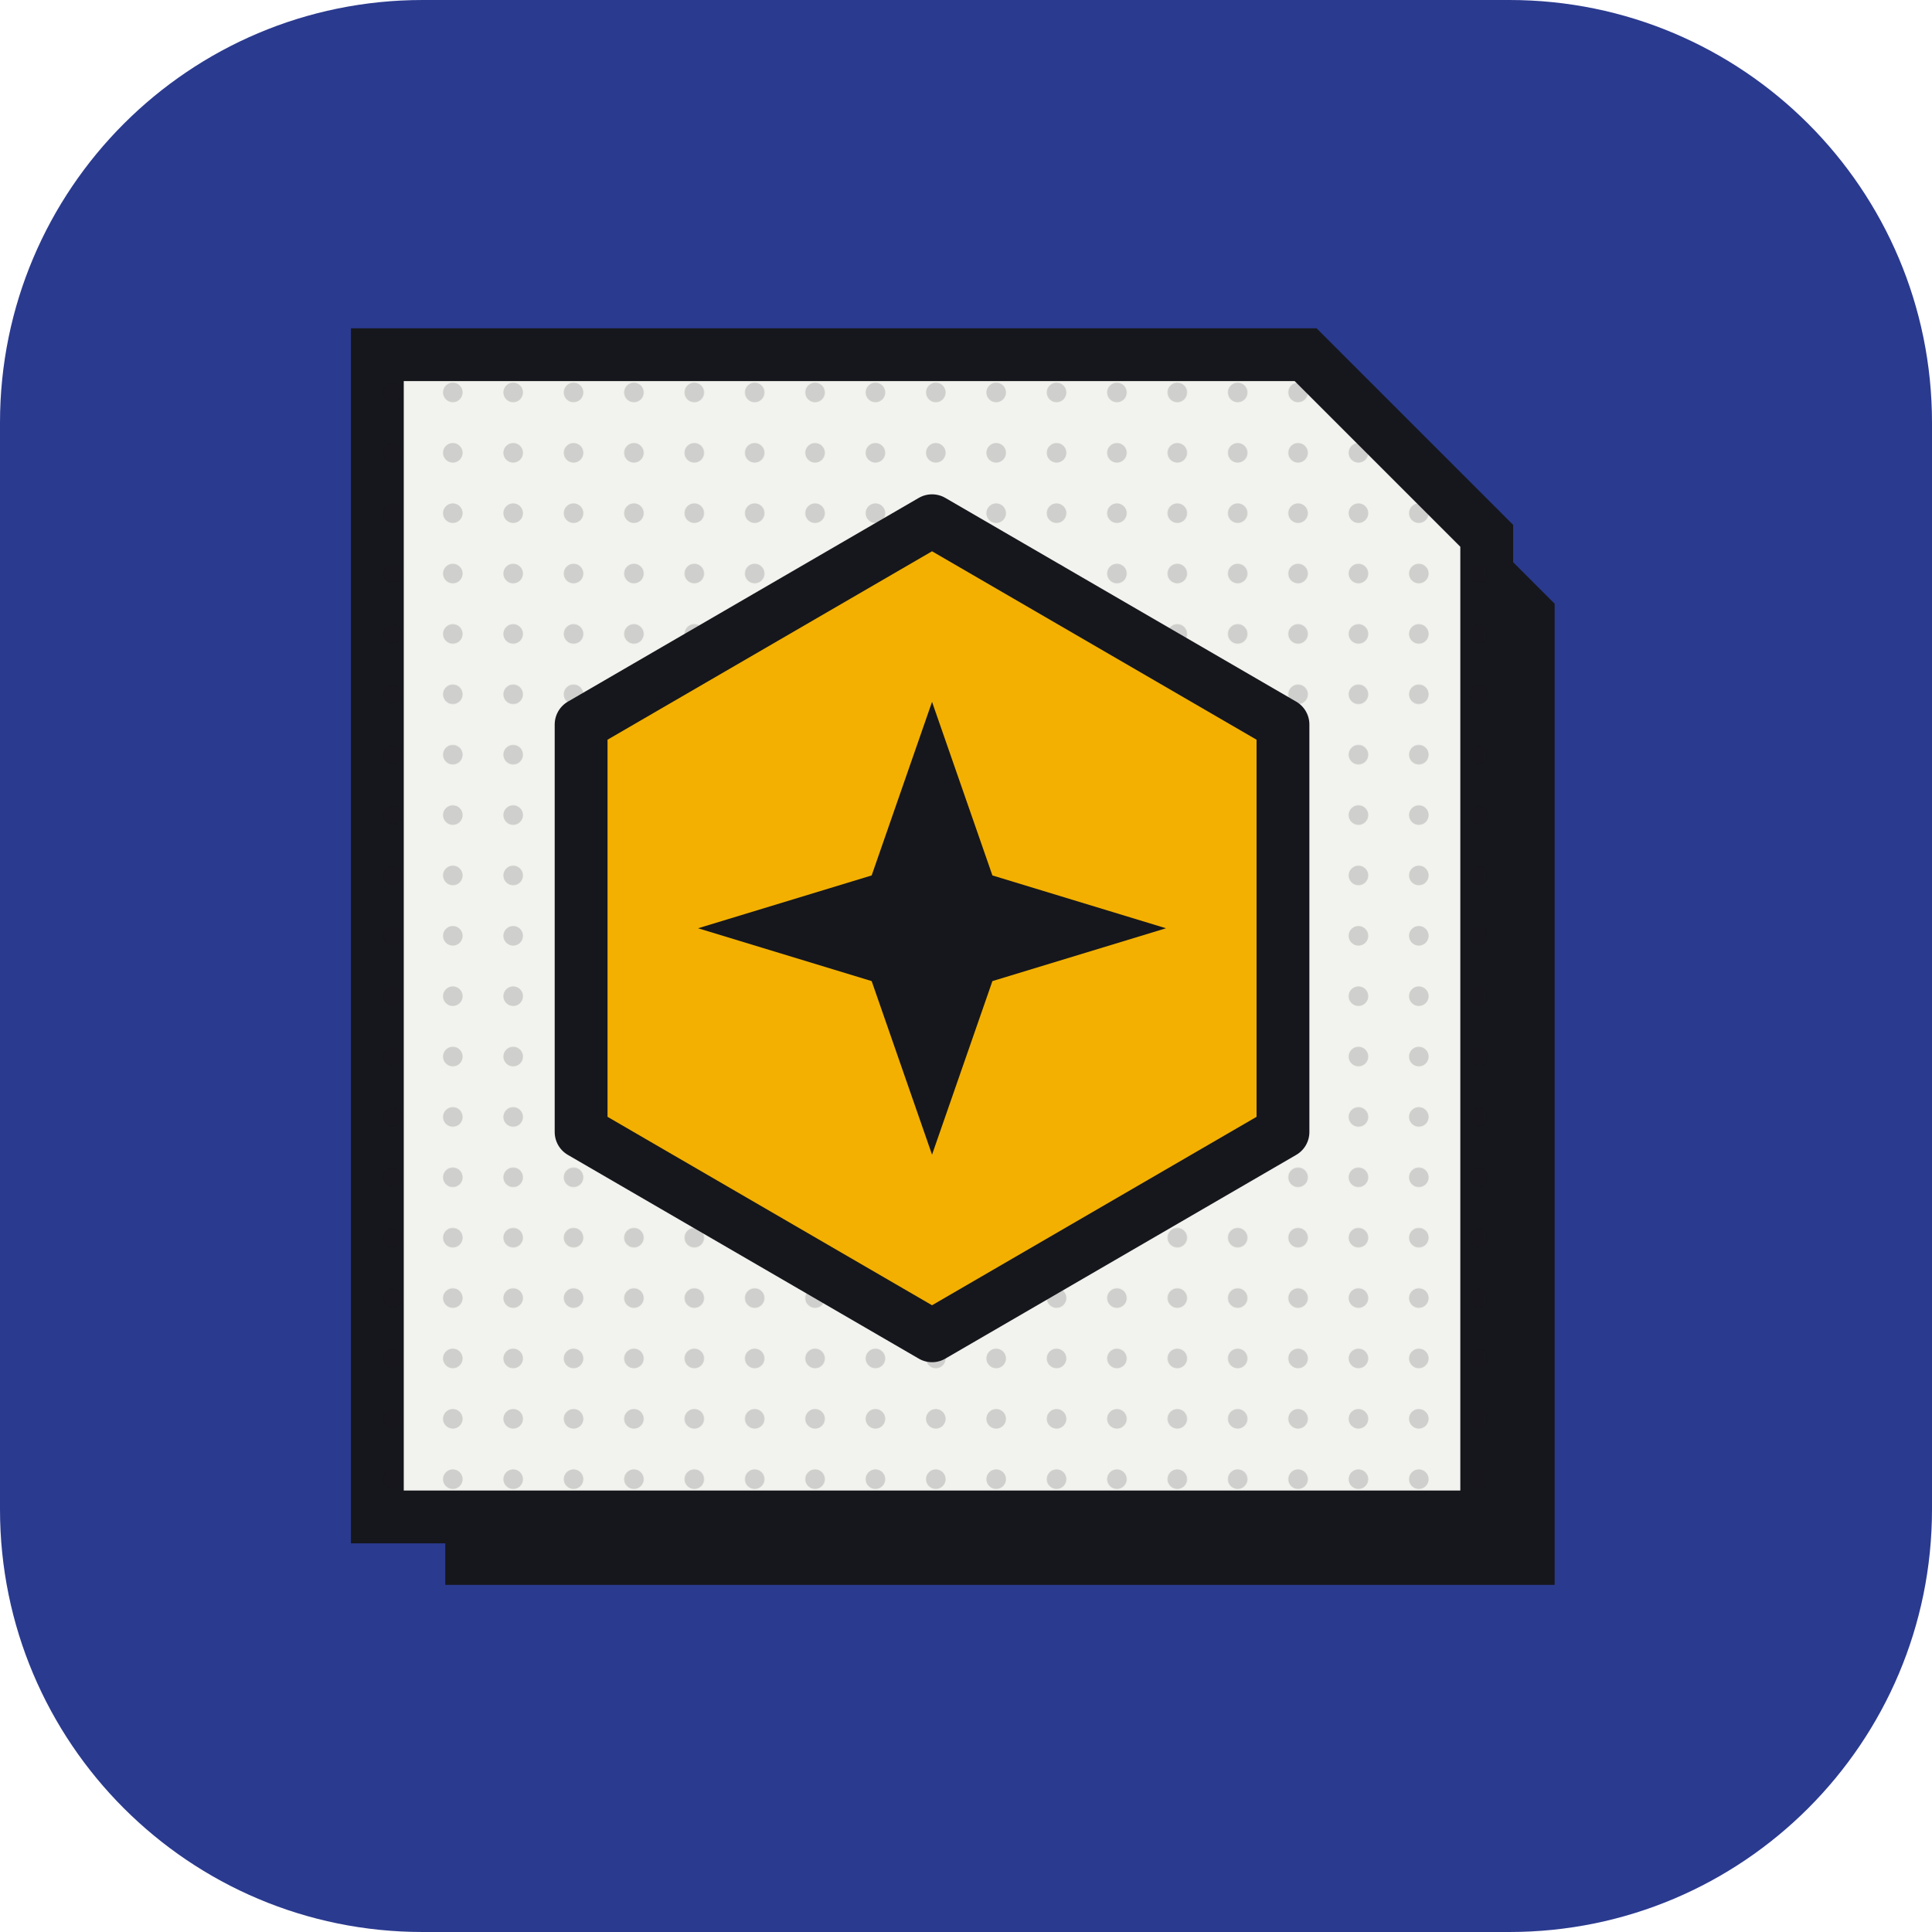
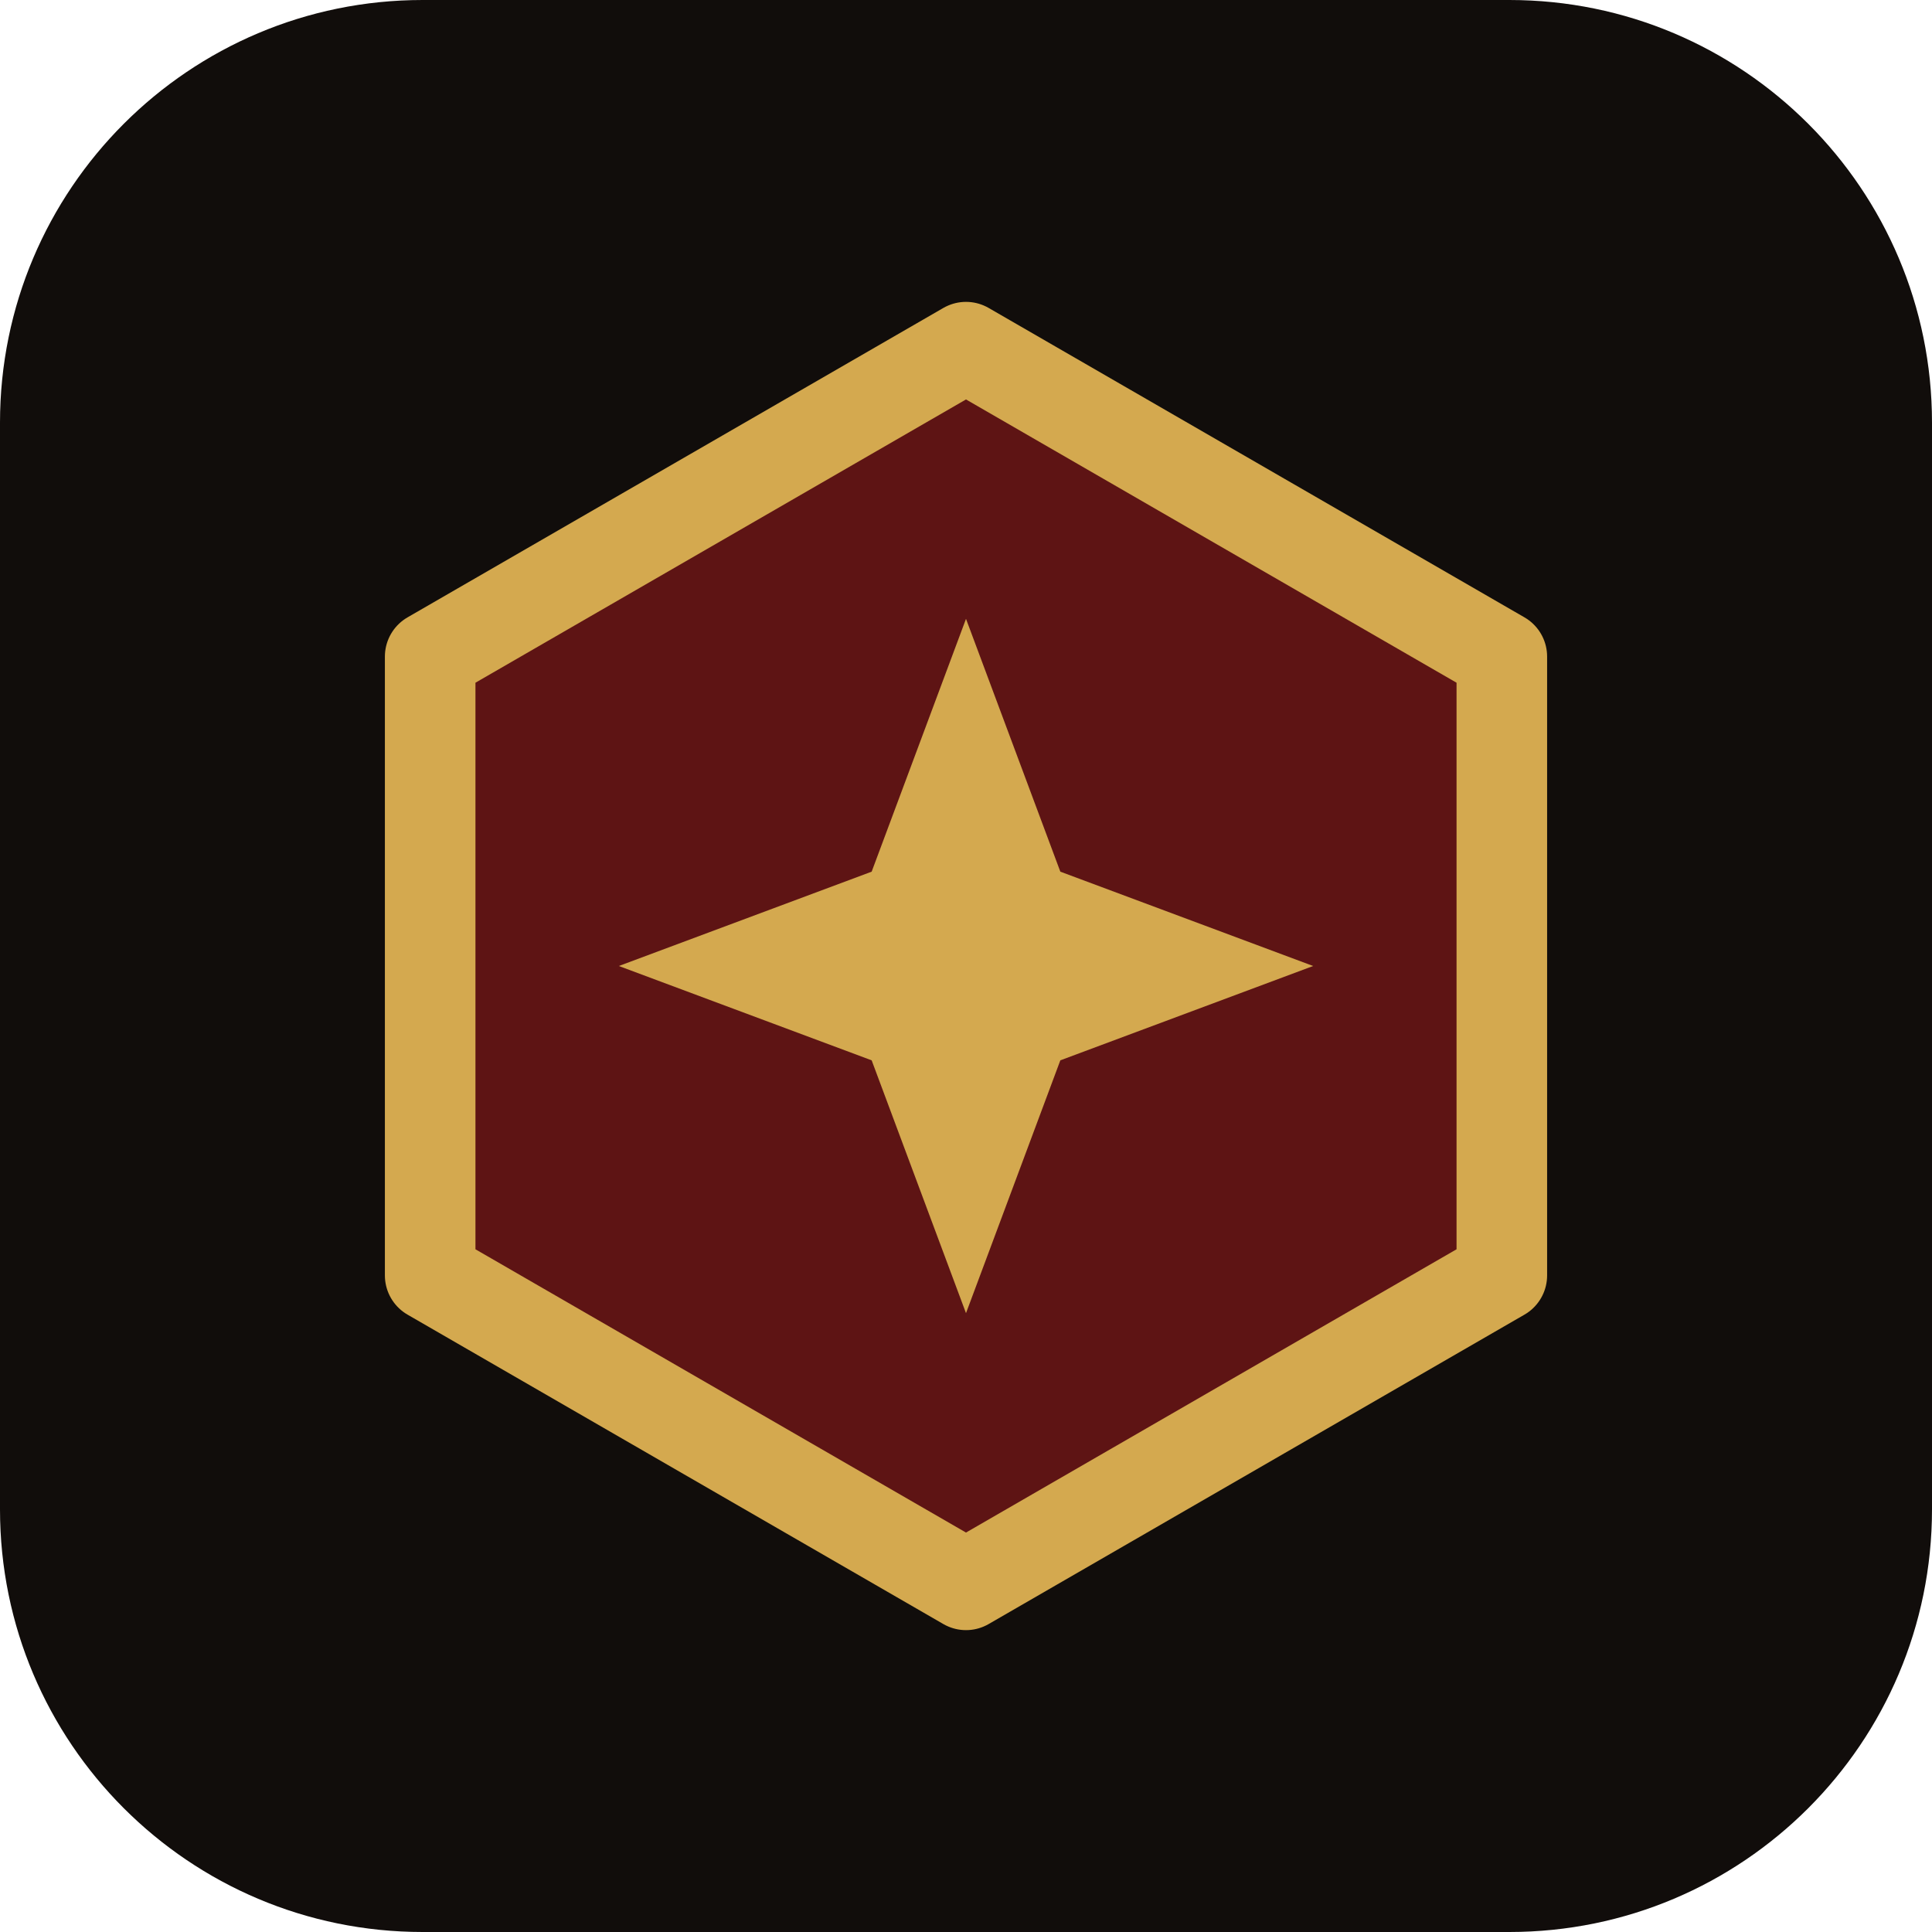
<svg xmlns="http://www.w3.org/2000/svg" viewBox="0 0 512 512">
-   <defs>
-     <pattern id="tone" width="16" height="16" patternUnits="userSpaceOnUse">
-       <circle cx="8" cy="8" r="2.6" fill="#16171c" fill-opacity=".16" />
-     </pattern>
-   </defs>
-   <rect width="512" height="512" rx="112" fill="#2a3a8f" />
-   <polygon points="118,112 364,112 412,160 412,420 118,420" fill="#16171c" />
-   <polygon points="100,94 346,94 394,142 394,402 100,402" fill="#f2f3ee" stroke="#16171c" stroke-width="14" stroke-linejoin="miter" />
-   <polygon points="100,94 346,94 394,142 394,402 100,402" fill="url(#tone)" />
-   <polygon points="247,138 340,192 340,300 247,354 154,300 154,192" fill="#f3b000" stroke="#16171c" stroke-width="14" stroke-linejoin="round" />
-   <path d="M247 186 L263 232 L309 246 L263 260 L247 306 L231 260 L185 246 L231 232 Z" fill="#16171c" />
+   <rect width="512" height="512" rx="112" fill="#110d0b" />
+   <polygon points="256,92 398,174 398,338 256,420 114,338 114,174" fill="#5e1414" stroke="#d4a94f" stroke-width="24" stroke-linejoin="round" />
+   <path d="M256 164 L281 231 L348 256 L281 281 L256 348 L231 281 L164 256 L231 231 Z" fill="#d4a94f" />
</svg>
